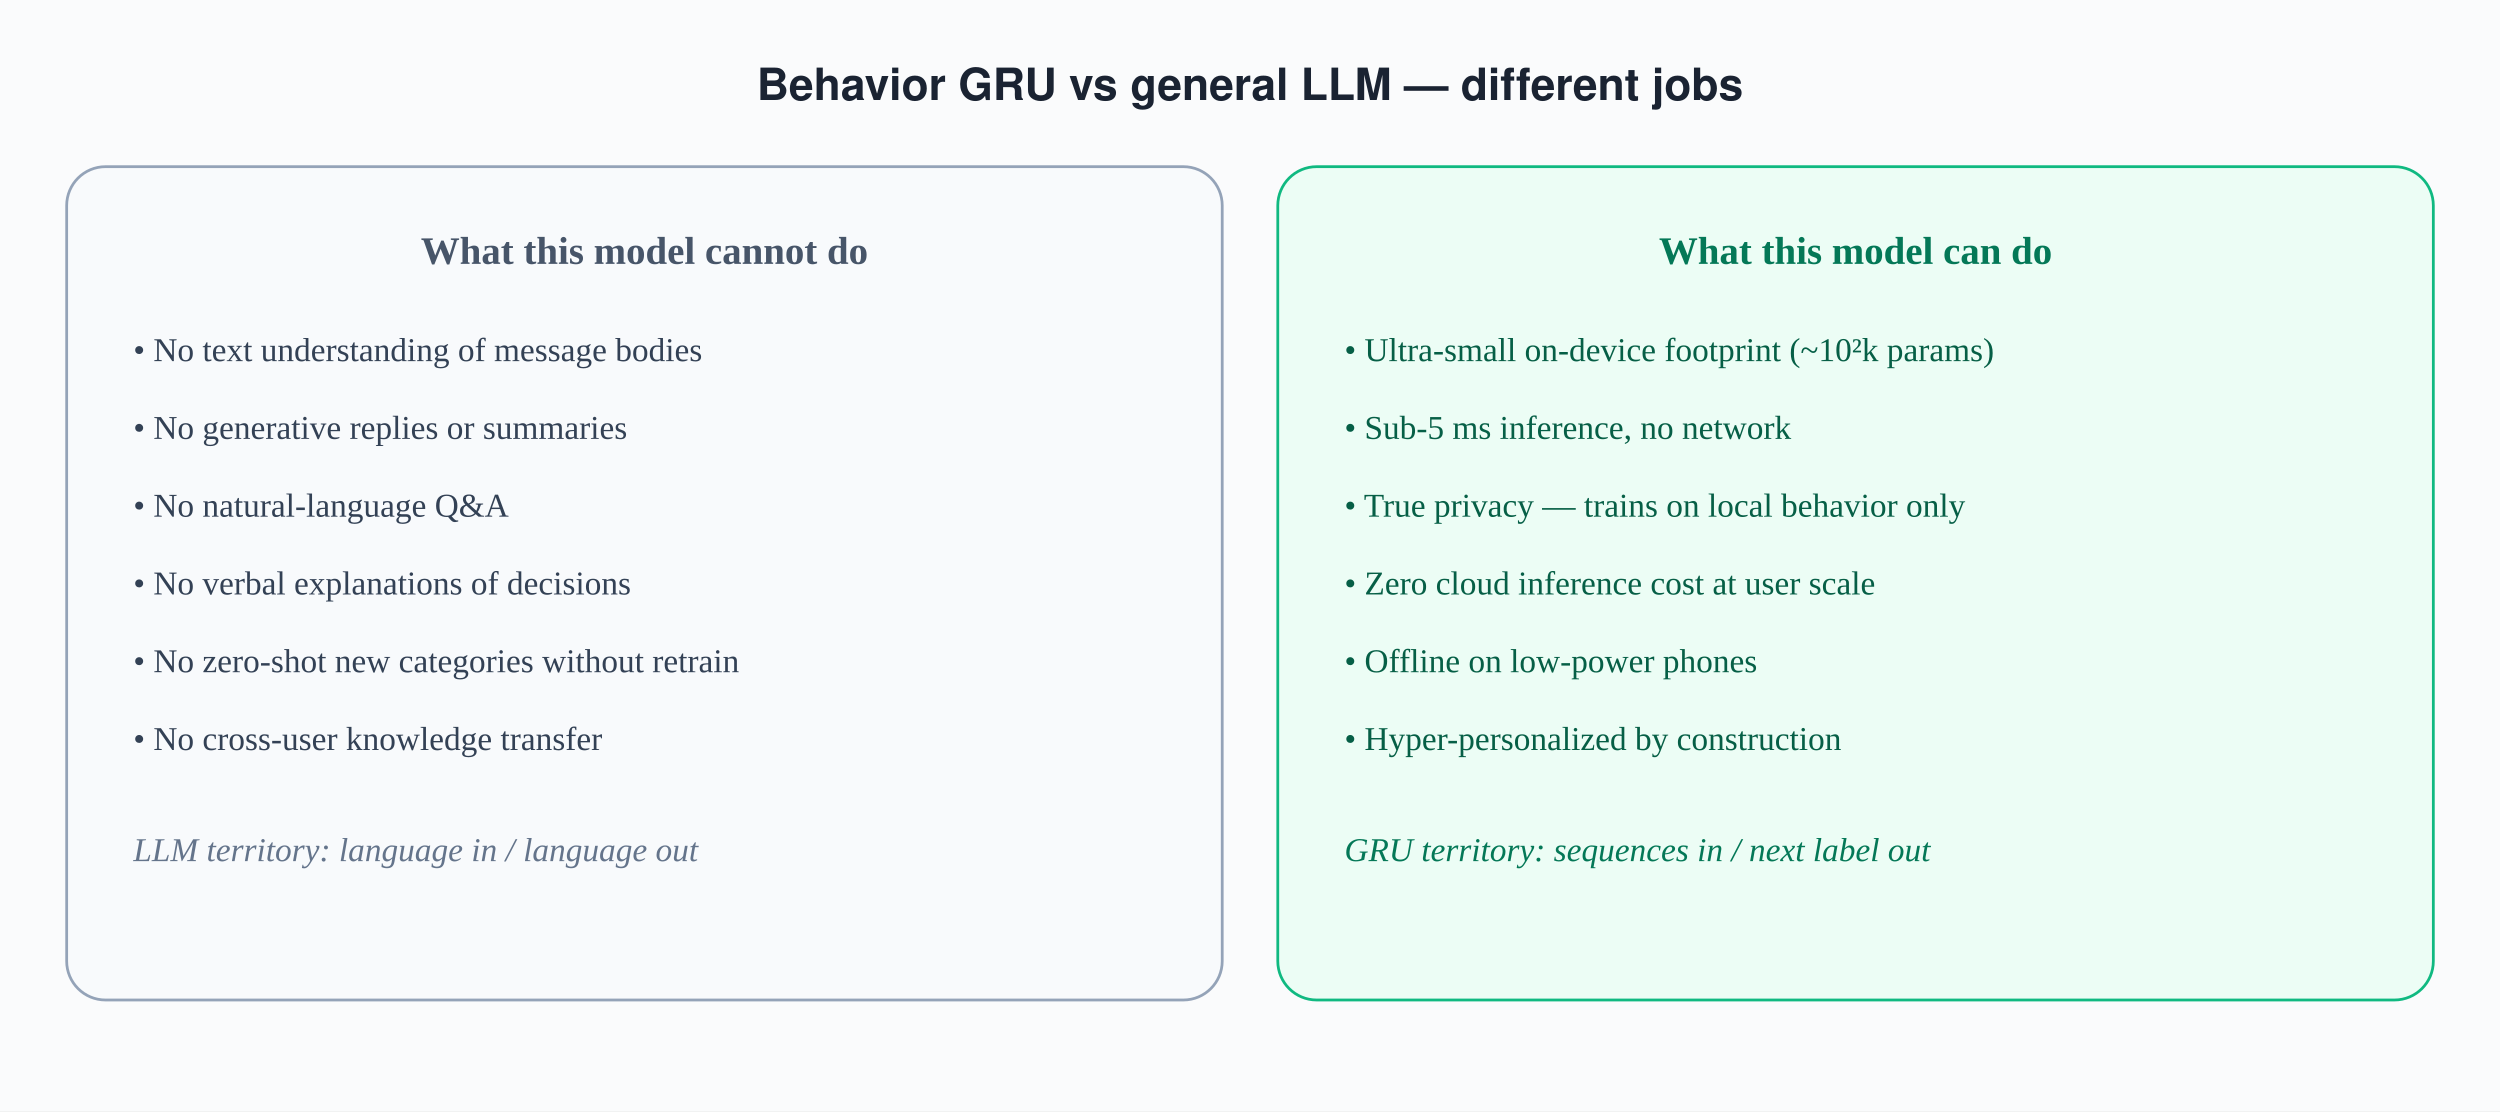
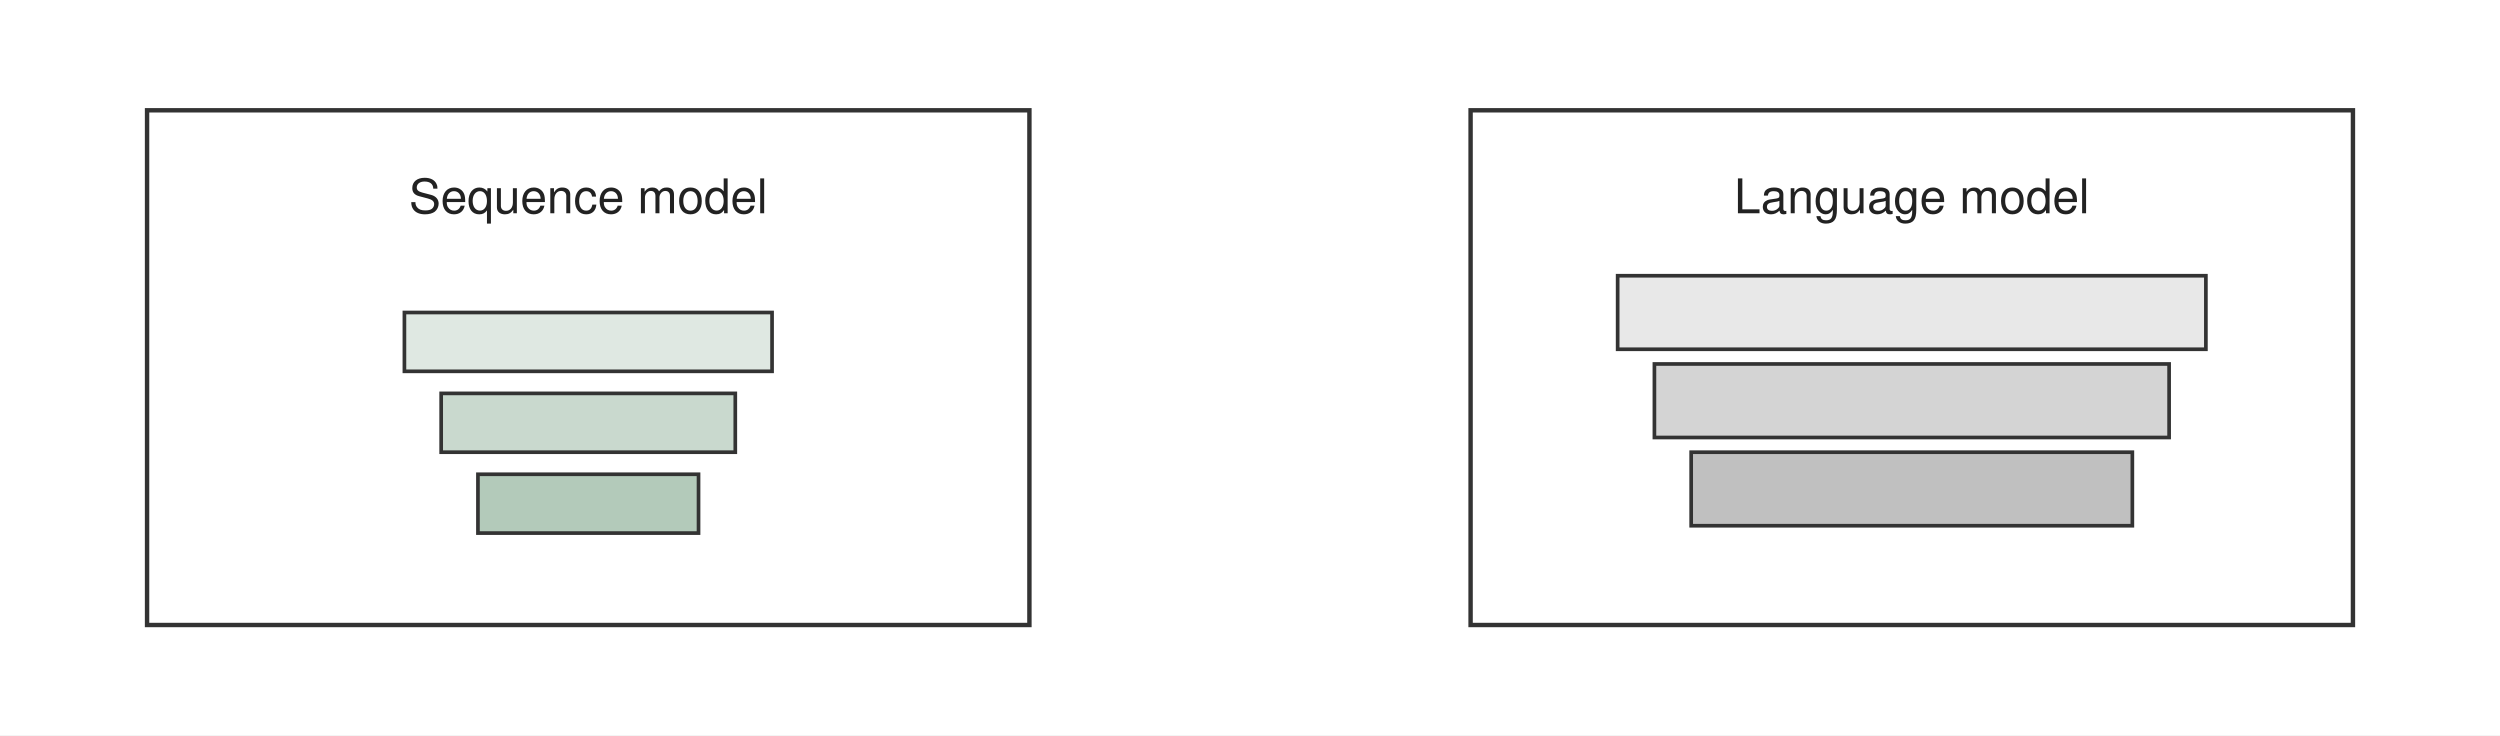
- <svg xmlns="http://www.w3.org/2000/svg" width="900" height="400" viewBox="0 0 900 400">
-   <rect width="900" height="400" fill="#fafbfc" />
-   <text x="450" y="36" text-anchor="middle" font-family="Helvetica,Arial,sans-serif" font-size="16" font-weight="700" fill="#1a2332">Behavior GRU vs general LLM — different jobs</text>
-   <rect x="24" y="60" width="416" height="300" rx="14" fill="#f8fafc" stroke="#94a3b8" />
-   <text x="232" y="95" text-anchor="middle" font-size="14" font-weight="700" fill="#475569">What this model cannot do</text>
-   <text x="48" y="130" font-size="12" fill="#334155">• No text understanding of message bodies</text>
-   <text x="48" y="158" font-size="12" fill="#334155">• No generative replies or summaries</text>
-   <text x="48" y="186" font-size="12" fill="#334155">• No natural-language Q&amp;A</text>
-   <text x="48" y="214" font-size="12" fill="#334155">• No verbal explanations of decisions</text>
-   <text x="48" y="242" font-size="12" fill="#334155">• No zero-shot new categories without retrain</text>
-   <text x="48" y="270" font-size="12" fill="#334155">• No cross-user knowledge transfer</text>
-   <text x="48" y="310" font-size="12" font-style="italic" fill="#64748b">LLM territory: language in / language out</text>
-   <rect x="460" y="60" width="416" height="300" rx="14" fill="#ecfdf5" stroke="#10b981" />
-   <text x="668" y="95" text-anchor="middle" font-size="14" font-weight="700" fill="#047857">What this model can do</text>
-   <text x="484" y="130" font-size="12" fill="#065f46">• Ultra-small on-device footprint (~10²k params)</text>
-   <text x="484" y="158" font-size="12" fill="#065f46">• Sub-5 ms inference, no network</text>
-   <text x="484" y="186" font-size="12" fill="#065f46">• True privacy — trains on local behavior only</text>
-   <text x="484" y="214" font-size="12" fill="#065f46">• Zero cloud inference cost at user scale</text>
-   <text x="484" y="242" font-size="12" fill="#065f46">• Offline on low-power phones</text>
-   <text x="484" y="270" font-size="12" fill="#065f46">• Hyper-personalized by construction</text>
-   <text x="484" y="310" font-size="12" font-style="italic" fill="#047857">GRU territory: sequences in / next label out</text>
+ <svg xmlns="http://www.w3.org/2000/svg" width="680" height="200" viewBox="0 0 680 200">
+   <rect width="680" height="200" fill="#fff" />
+   <rect x="40" y="30" width="240" height="140" fill="none" stroke="#333" stroke-width="1.2" />
+   <text x="160" y="58" text-anchor="middle" font-family="Helvetica,Arial,sans-serif" font-size="13" fill="#222">Sequence model</text>
+   <rect x="110" y="85" width="100" height="16" fill="#dfe8e2" stroke="#333" stroke-width="1" />
+   <rect x="120" y="107" width="80" height="16" fill="#c9d9ce" stroke="#333" stroke-width="1" />
+   <rect x="130" y="129" width="60" height="16" fill="#b3caba" stroke="#333" stroke-width="1" />
+   <rect x="400" y="30" width="240" height="140" fill="none" stroke="#333" stroke-width="1.2" />
+   <text x="520" y="58" text-anchor="middle" font-family="Helvetica,Arial,sans-serif" font-size="13" fill="#222">Language model</text>
+   <rect x="440" y="75" width="160" height="20" fill="#e8e8e8" stroke="#333" stroke-width="1" />
+   <rect x="450" y="99" width="140" height="20" fill="#d4d4d4" stroke="#333" stroke-width="1" />
+   <rect x="460" y="123" width="120" height="20" fill="#c0c0c0" stroke="#333" stroke-width="1" />
</svg>
